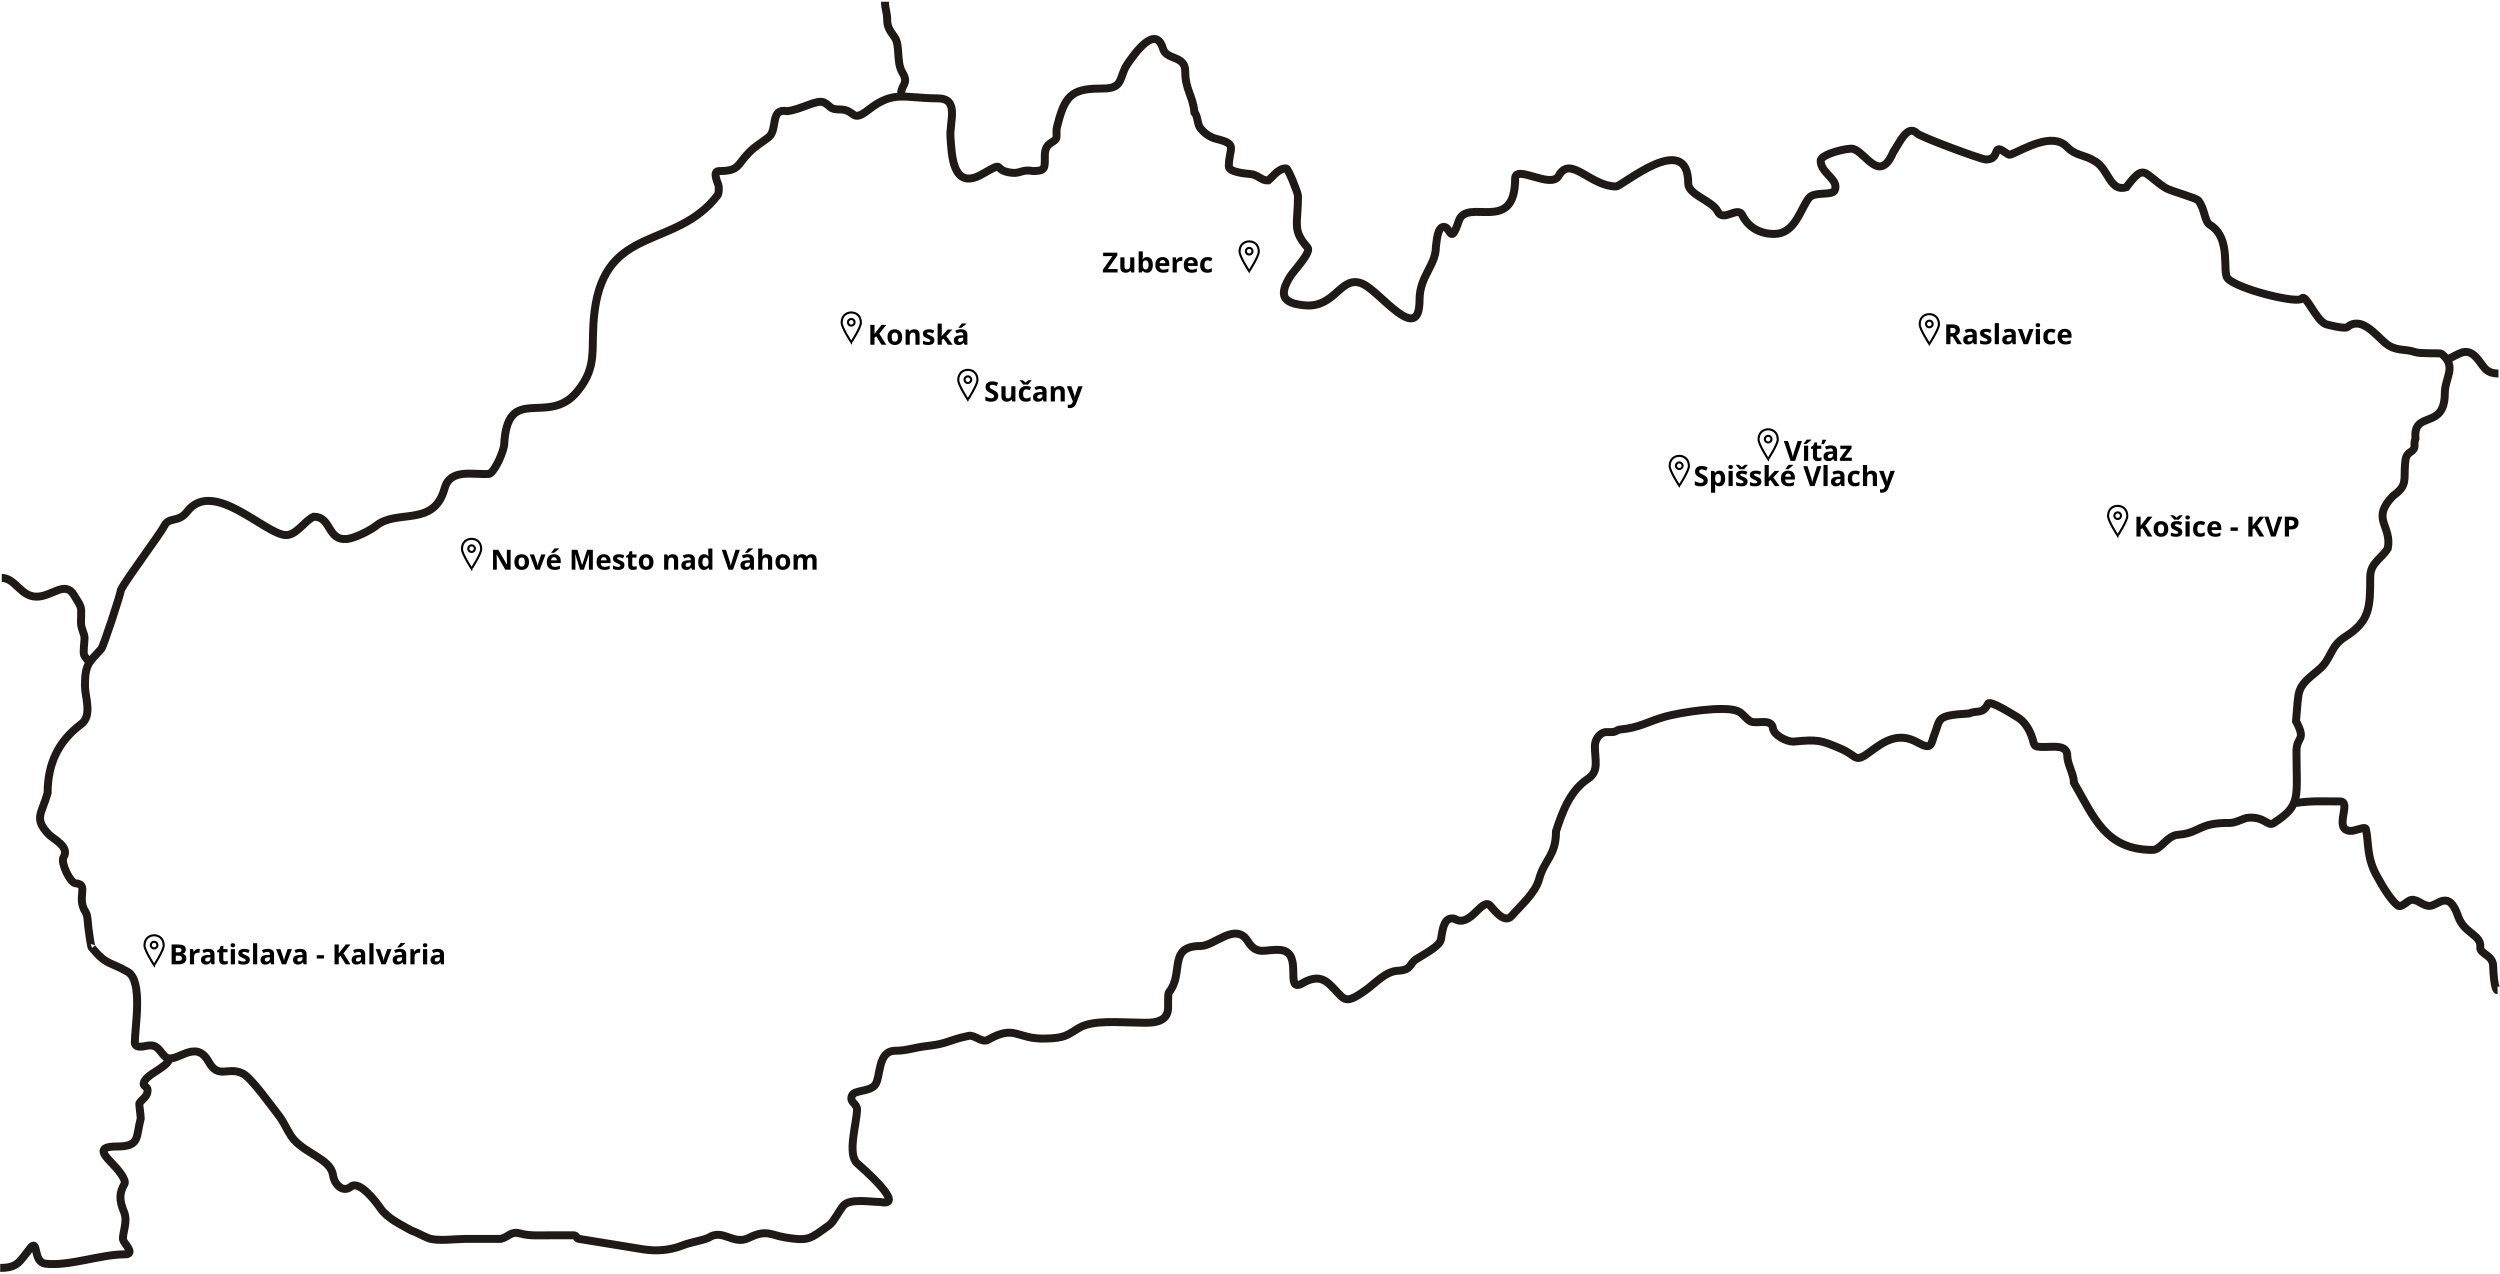
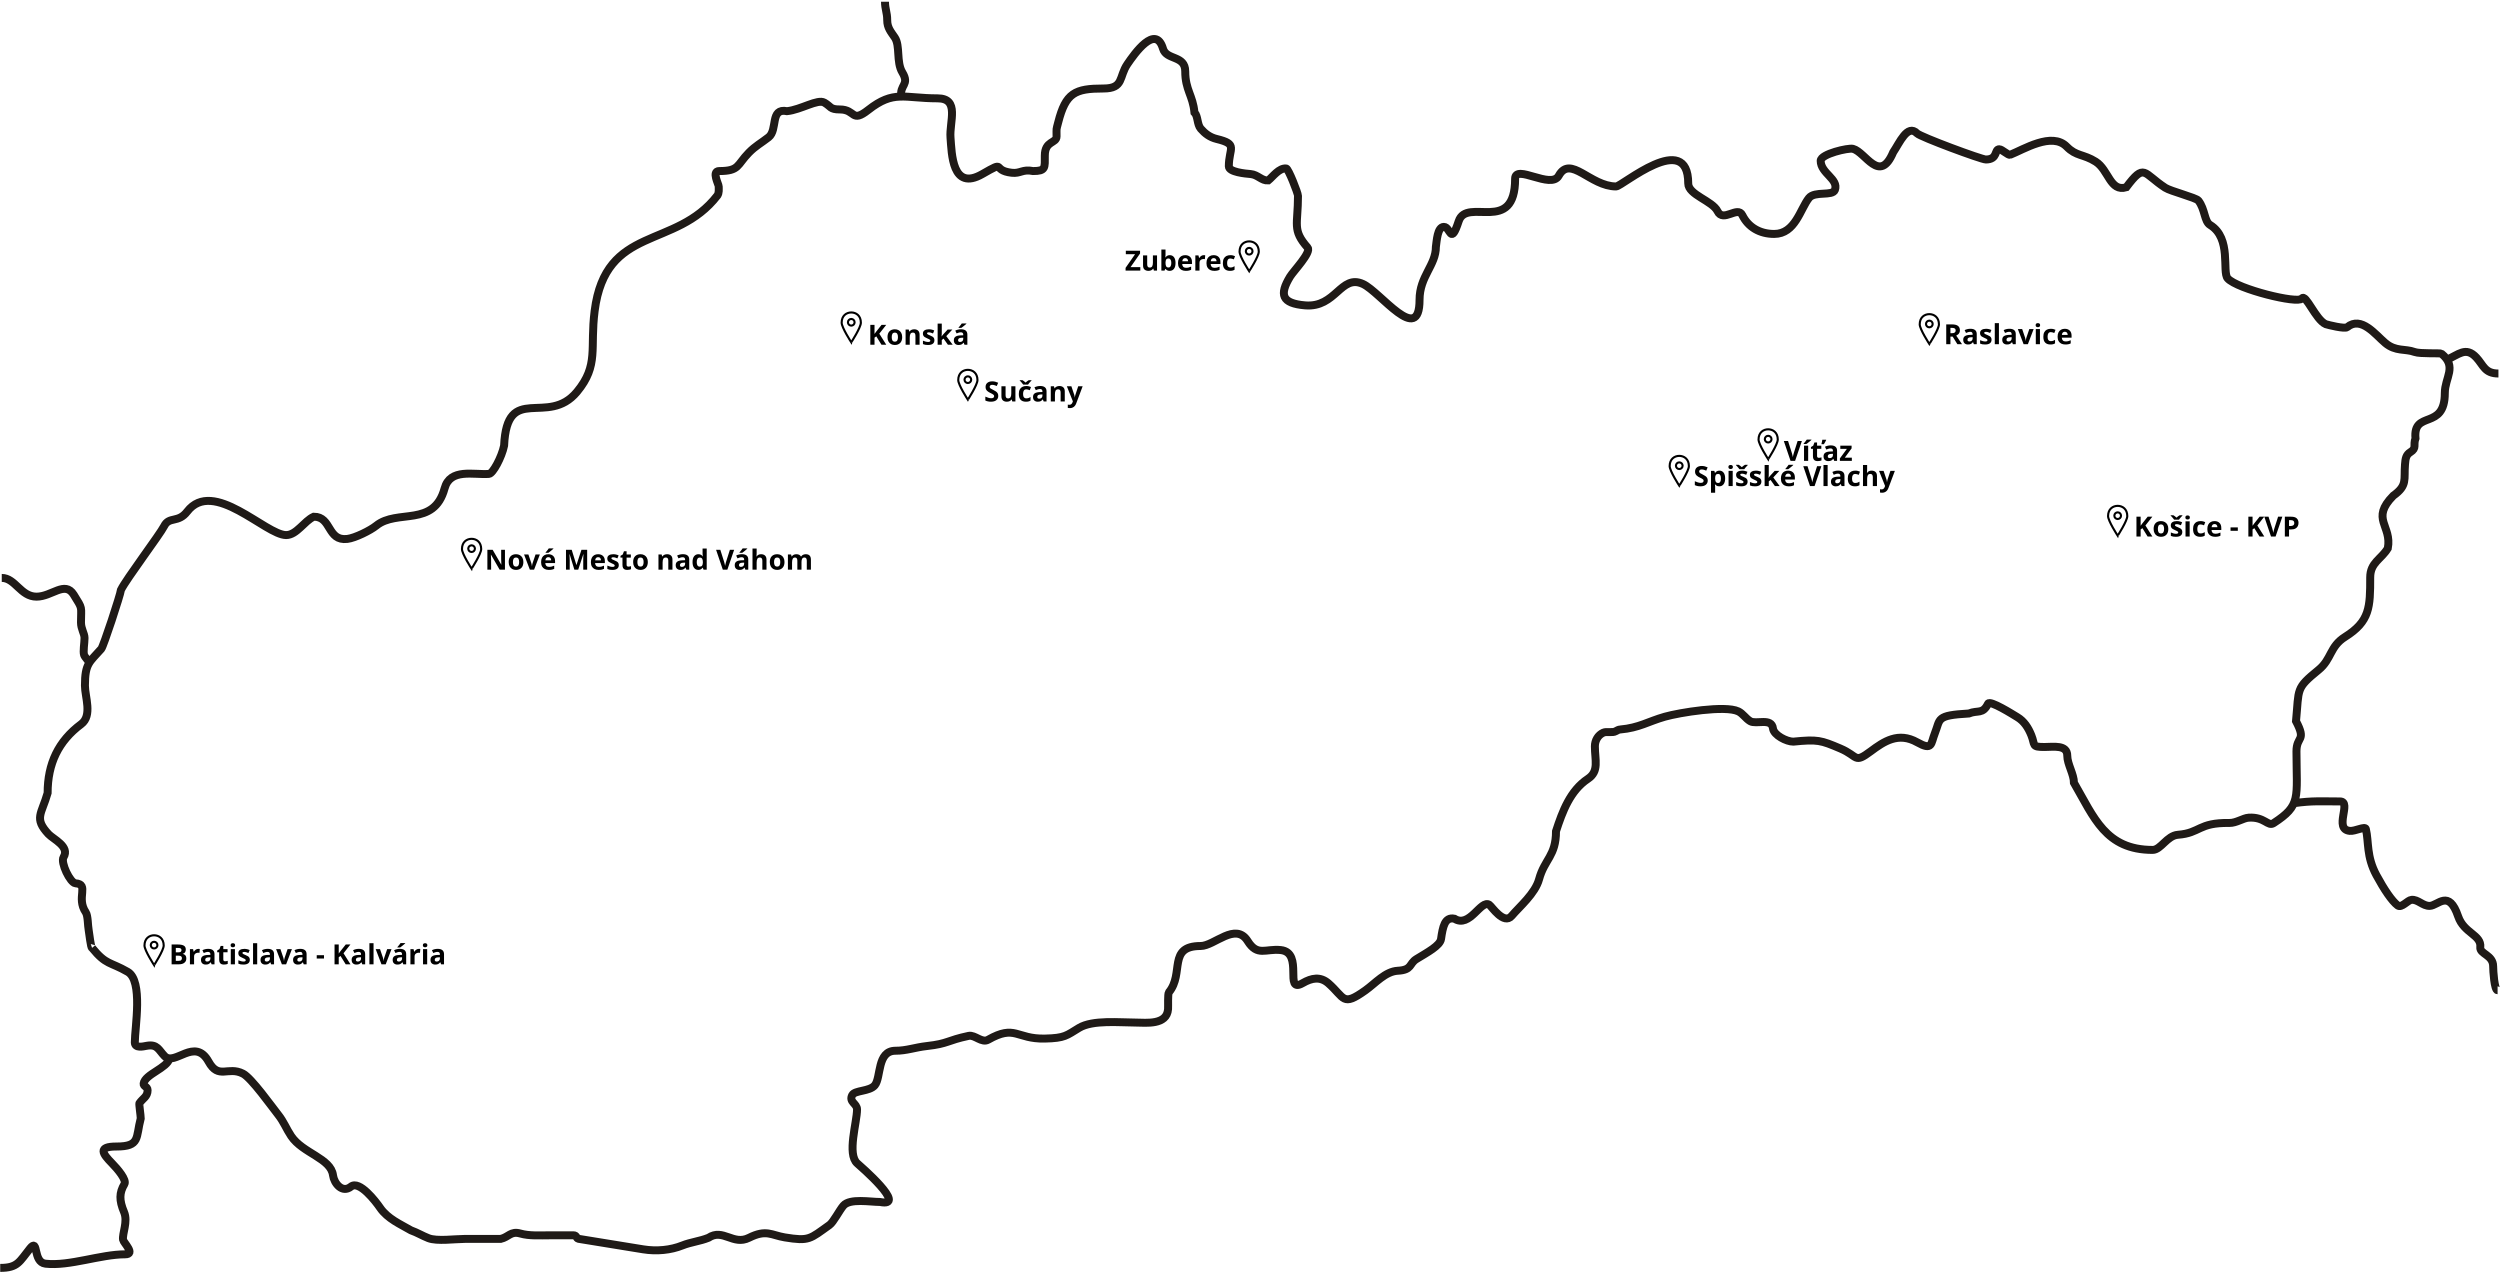
<svg xmlns="http://www.w3.org/2000/svg" xml:space="preserve" width="2642px" height="1346px" style="shape-rendering:geometricPrecision; text-rendering:geometricPrecision; image-rendering:optimizeQuality; fill-rule:evenodd; clip-rule:evenodd" viewBox="0 0 2642 1346" version="1.1" id="svg32">
  <defs id="defs12">
    <style type="text/css" id="style10">
    .str1 {stroke:#1F1A17;stroke-width:4.166}
    .str0 {stroke:#1F1A17;stroke-width:8.334}
    .fil0 {fill:none}
    .fil1 {fill:#1F1A17}
    .fnt0 {font-weight:normal;font-size:33.337;font-family:'Arial'}
   </style>
  </defs>
  <g id="layer4" style="display:inline">
    <path style="clip-rule:evenodd;fill:none;fill-rule:evenodd;stroke:#1f1a17;stroke-width:8.419;image-rendering:optimizeQuality;shape-rendering:geometricPrecision;text-rendering:geometricPrecision" id="path15" d="m 97.291,1001.703 c -1.271,0.432 -2.997,-15.829 -3.544,-18.534 -0.964,-4.763 -0.712,-15.452 -3.101,-18.986 -10.589,-15.663 4.15,-29.611 -10.871,-30.708 -5.537,-0.404 -16.067,-21.954 -12.606,-27.607 6.882,-11.239 -10.853,-18.934 -15.947,-24.411 -15.608,-16.777 -7.241,-21.051 -0.886,-43.397 0,-31.056 11.403,-54.871 35.438,-72.781 12.122,-9.034 3.987,-28.861 3.987,-40.685 0,-23.589 4.778,-24.657 17.276,-38.877 2.292,-2.606 20.128,-56.918 20.82,-62.384 5.726,-11.587 41.167,-58.537 45.626,-67.356 5.345,-10.572 14.779,-2.899 24.363,-15.37 27.459,-35.728 82.911,24.863 104.541,24.863 11.129,0 19.134,-14.891 29.236,-19.438 19.051,0 13.987,26.019 35.438,23.507 8.165,-0.956 24.346,-8.981 30.565,-14.014 22.152,-17.927 60.934,2.081 72.204,-39.329 5.902,-21.688 30.709,-14.102 46.955,-15.37 4.077,-0.318 13.379,-17.507 15.947,-29.836 3.091,-67.319 45.98,-19.3 77.077,-56.959 23.287,-28.2 13.543,-45.681 18.605,-85.439 11.667,-91.654 85.421,-64.427 129.79,-122.055 1.81,-2.892 1.329,-6.076 1.329,-9.493 0,-2.268 -7.727,-16.274 0.443,-16.274 21.541,0 18.589,-6.313 31.451,-19.438 7.011,-7.155 13.202,-10.295 20.82,-16.274 9.966,-7.824 1.141,-31.199 19.491,-27.575 14.726,-1.502 32.281,-13.16 39.424,-9.041 7.248,4.178 5.651,7.233 16.39,7.233 16.977,0 11.899,14.758 30.122,0.452 26.921,-21.132 37.785,-12.206 73.09,-12.206 23.858,0 12.371,24.838 13.732,41.589 1.342,16.524 1.52,56.957 33.666,38.425 26.372,-15.205 9.074,-3.927 31.008,-1.356 9.347,1.095 11.178,-4.062 22.591,-1.808 13.467,0 12.403,-3.469 12.403,-16.274 0,-16.033 12.403,-12.785 12.403,-20.343 0,-9.726 -0.485,-6.091 1.772,-14.918 7.972,-31.174 17.667,-35.712 47.841,-35.712 21.666,0 16.108,-12.365 25.249,-25.767 7.45,-10.925 29.82,-42.739 37.652,-16.274 3.661,12.367 23.477,6.66 23.477,23.959 0,19.678 8.027,25.255 9.745,43.397 3.866,3.946 2.679,12.601 6.645,17.178 4.486,5.18 9.666,9.109 16.833,10.849 23.183,5.631 12.846,9.504 12.846,28.932 0,6.125 17.553,7.674 23.034,8.137 7.634,0.646 11.623,7.24 18.605,6.781 4.801,-3.885 11.453,-13.454 19.048,-12.658 2.263,0.236 12.403,26.043 12.403,28.932 0,30.671 -6.414,35.808 10.188,54.699 4.275,4.863 -15.034,24.818 -18.605,30.74 -11.389,18.889 -8.955,28.181 15.947,30.288 32.61,2.761 37.645,-33.339 61.13,-22.603 18.451,8.436 59.801,65.799 59.801,16.726 0,-24.917 17.276,-36.326 17.276,-56.055 0.919,-6.105 1.502,-20.961 8.479,-21.024 7.04,-0.063 6.888,20.578 15.626,-6.03 8.465,-25.781 59.617,14.952 59.617,-44.823 0,-15.95 37.962,11.481 46.069,-3.164 12.444,-22.479 33.236,11.301 60.687,11.301 6.105,0 76.191,-60.41 76.191,-3.164 0,12.08 25.567,18.267 31.008,29.384 5.945,12.15 21.192,-6.031 26.135,4.069 6.245,12.762 18.445,19.891 33.666,19.891 22.311,0 27.476,-26.293 36.767,-37.973 6.104,-7.675 24.999,-1.615 27.464,-8.589 4.077,-11.536 -15.061,-17.457 -15.061,-30.74 0,-7.223 29.3,-13.916 34.109,-12.658 13.436,3.515 28.078,37.647 42.525,3.616 6.597,-9.674 15.067,-30.282 25.249,-19.891 3.605,3.679 67.901,27.575 72.647,27.575 12.947,0 8.863,-10.849 14.175,-10.849 2.817,0 9.575,6.639 11.517,5.877 13.985,-5.487 44.121,-24.591 59.801,-8.589 10.114,10.321 17.494,7.615 30.565,15.822 13.849,8.698 15.193,32.201 32.337,27.123 19.704,-26.143 17.578,-14.936 41.196,0.452 5.654,3.684 32.6,10.514 34.995,13.562 7.234,9.207 6.161,21.941 12.403,25.767 23.069,14.144 12.42,49.583 18.605,56.507 10.009,11.205 74.357,27.182 78.406,21.247 3.942,-5.778 14.578,22.557 25.249,27.123 2.765,0.873 20.156,5.182 22.591,3.164 14.887,-12.33 30.118,8.209 40.31,16.726 11.127,9.298 20.837,5.75 31.008,9.493 5.819,2.141 27.159,0.845 28.35,1.808 16.893,13.671 3.544,25.104 3.544,41.589 0,39.953 -33.799,17.502 -31.008,47.918 -2.653,7.229 1.612,10.115 -5.316,14.466 -4.753,2.984 -5.251,6.844 -5.759,13.11 -1.315,16.182 2.857,22.041 -12.403,33 -24.388,24.888 -1.151,31.303 -5.759,55.603 -6.95,11.528 -18.605,14.994 -18.605,30.74 0,31.649 -0.355,46.369 -26.578,62.836 -16.308,10.242 -14.078,23.519 -27.907,34.808 -24.504,20.006 -20.613,19.337 -23.92,54.247 11.374,21.767 0.424,15.247 0.471,32.074 0.142,49.754 5.072,56.684 -24.18,75.702 -6.011,3.908 -9.428,-6.842 -26.28,-5.772 -5.945,0.377 -13.045,5.69 -20.443,5.585 -33.066,-0.471 -30.479,10.664 -54.354,12.491 -11.605,0.888 -18.044,15.988 -26.709,15.988 -49.75,0 -61.978,-34.32 -83.17,-70.898 0,-8.972 -7.069,-19.799 -7.069,-28.629 0,-11.914 -14.525,-9.242 -24.078,-9.242 -13.966,0 -9.651,-1.785 -13.916,-12.398 -3.276,-8.153 -7.69,-14.881 -14.8,-19.161 -4.75,-2.858 -28.961,-18.211 -30.925,-14.202 -5.627,11.488 -10.603,6.53 -20.322,10.37 -35.099,2.054 -29.745,5.455 -36.006,21.19 -4.255,10.697 -2.21,18.444 -18.555,9.242 -19.996,-11.257 -35.313,-0.761 -49.038,9.468 -17.961,13.384 -12.872,5.305 -32.251,-2.93 -20.625,-8.765 -23.863,-9.761 -49.701,-7.214 -6.929,0 -20.508,-6.771 -21.427,-13.976 -1.485,-11.65 -17.856,-3.895 -24.078,-7.664 -4.889,-2.961 -7.699,-8.027 -12.591,-10.37 -13.841,-6.63 -62.397,1.344 -77.534,5.636 -17.757,5.033 -27.203,11.774 -47.271,13.525 -1.514,0 -3.554,1.179 -4.639,1.803 -3.577,2.064 -9.684,-0.054 -13.254,1.578 -5.496,2.515 -8.836,8.218 -8.836,14.427 0,14.467 4.693,26.319 -7.29,34.265 -18.85,12.497 -26.96,34.523 -33.797,55.455 0,26.161 -12.117,29.498 -17.892,50.721 -4.114,15.116 -20.725,29.008 -28.989,38.768 -8.266,9.763 -20.993,-9.955 -23.584,-11.717 -8.896,-6.05 -20.569,24.992 -36.889,14.653 -10.308,-2.173 -12.299,8.79 -14.137,21.415 -1.034,7.099 -14.398,14.113 -25.937,21.194 -8.1,4.97 -4.349,11.573 -19.788,12.395 -13.089,0.697 -23.703,13.253 -34.239,20.739 -24.676,17.533 -21.37,8.064 -39.319,-7.664 -8.434,-7.105 -17.225,-5.608 -26.949,0 -20.373,11.748 1.664,-32.32 -23.194,-34.941 -16.031,-1.689 -24.577,7.023 -34.901,-9.468 -12.845,-20.516 -35.324,5.185 -49.701,5.185 -35.342,0 -17.074,29.014 -33.576,48.917 -1.301,1.925 -0.648,14.682 -0.884,17.809 -1.288,17.136 -23.549,14.261 -33.576,14.202 -17.462,0 -46.014,-3.119 -60.525,5.636 -13.291,8.018 -14.806,10.82 -36.227,11.271 -30.251,0.636 -30.978,-15.139 -59.817,1.213 -6.693,3.794 -13.868,-5.337 -20.465,-4.109 -23.467,4.979 -21.319,8.21 -44.302,10.787 -12.58,1.41 -21.416,4.959 -33.134,4.959 -19.739,0 -15.02,28.222 -21.869,36.519 -5.5,6.665 -21.137,5.11 -23.857,10.37 -3.811,7.374 5.08,8.835 5.08,15.104 0,13.609 -10.794,47.296 0.221,57.032 2.575,2.277 54.144,46.742 24.078,40.802 -10.28,0 -31.835,-4.003 -38.657,3.832 -4.352,4.998 -10.494,17.454 -14.8,20.514 -20.745,14.739 -21.148,17.358 -47.271,13.075 -14.047,-2.304 -19.342,-8.789 -37.773,0.451 -16.722,8.382 -27.455,-10.295 -42.853,0 -9.047,3.636 -18.628,4.506 -27.612,8.115 -12.211,4.906 -27.123,6.364 -41.307,4.058 l -68.416,-11.127 c -2.54,-0.64 -1.754,-3.7 -5.163,-3.7 h -7.8 -17.028 c -10.702,0 -21.854,0.843 -31.529,-1.906 -10.088,-2.865 -12.172,3.766 -20.653,5.718 h -37.901 c -10.381,0 -29.477,2.747 -38.45,-0.785 -6.747,-2.657 -11.717,-5.83 -18.475,-8.264 -10.879,-6.349 -24.708,-12.177 -32.692,-23.895 -4.455,-6.539 -21.956,-29.35 -30.704,-22.317 -9.258,7.44 -17.937,-3.612 -18.997,-11.947 -2.302,-18.108 -31.958,-23.183 -44.231,-41.459 -5.008,-7.458 -7.703,-15.022 -13.732,-22.603 -6.511,-8.185 -28.244,-38.827 -37.209,-43.397 -15.967,-8.137 -25.659,6.599 -36.324,-12.658 -14.614,-26.387 -35.666,5.192 -46.512,-5.877 -6.264,-6.393 -7.509,-12.99 -19.048,-10.849 -3.365,0.625 -12.403,2.893 -12.403,-3.616 0,-15.72 9.017,-65.05 -7.53,-74.589 -18.874,-10.882 -22.561,-6.834 -37.652,-25.315 m 81.845,116.796 c -2.181,10.227 -26.05,16.731 -27.36,26.662 -0.396,2.997 4.21,3.083 4.21,6.922 0,7.03 -4.999,8.472 -8.654,13.844 -0.51,0.749 1.403,13.186 1.403,15.992 -5.357,20.31 -0.339,29.72 -25.703,29.72 -20.068,0 -14.692,7.509 -4.692,17.715 6.005,6.129 15.771,17.573 13.121,22.019 -5.436,9.121 -5.638,17.054 -0.353,29.574 4.3,10.184 -2.088,22.619 -1.044,29.286 0.468,2.991 13.44,15.314 2.345,15.314 -26.296,0 -58.909,12.768 -84.373,9.912 -13.577,-1.524 -7.131,-27.48 -16.139,-16.309 -11.444,14.195 -13.015,20.755 -31.681,20.755 M 94.242,700.727 c 0.417,-1.495 -4.517,-5.938 -5.381,-8.593 -1.204,-3.696 0.468,-12.548 0.468,-17.901 0,-4.858 -3.742,-9.426 -3.742,-16.469 0,-17.435 2.234,-13.464 -7.718,-29.358 -9.358,-14.943 -23.038,2.148 -39.293,2.148 -16.8,0 -22.47,-19.811 -36.72,-19.811 M 952.555,102.057 c -2.13,-12.583 9.112,-12.142 0.999,-25.596 -6.551,-10.867 -2.037,-28.141 -7.972,-36.85 -4.033,-5.919 -7.972,-10.3 -7.972,-18.186 0,-8.424 -2.344,-11.664 -2.344,-19.622 M 2585.966,380.011 c 12.094,-4.926 19.802,-14.249 30.988,-2.225 7.645,8.217 8.828,16.947 23.389,16.947 m -216.218,454.117 c 19.377,-2.826 29.77,-1.881 48.848,-1.881 12.822,0 -7.275,29.428 10.317,31.107 5.686,0.542 16.148,-5.299 16.943,-1.97 3.299,13.811 0.385,28.87 11.195,48.87 7.904,14.624 16.232,27.208 22.511,31.939 3.968,2.988 10.453,-5.573 14.538,-5.963 6.874,-0.658 11.849,6.563 19.2,6.401 8.907,-0.195 20.127,-18.191 30.128,11.159 6.09,17.876 24.764,19.396 23.359,32.558 -0.767,7.185 13.6,8.024 13.6,20.1 0,4.746 1.295,25.365 4.69,25.365" class="fil0 str0" />
  </g>
  <g id="g4557" transform="matrix(2.116199,0,0,1.097315,-4450.91,274.6166)" style="stroke:#000000;stroke-width:17.206;stroke-miterlimit:4;stroke-dasharray:none;stroke-opacity:1">
    <g id="g4578">
      <text transform="scale(0.7200909,1.388713)" id="text4571" y="156.869" x="4095.295" style="font-style:normal;font-variant:normal;font-weight:normal;font-stretch:normal;font-size:31.499px;line-height:125%;font-family:Wingdings;-inkscape-font-specification:Wingdings;letter-spacing:0px;word-spacing:-0.807px;fill:#000000;fill-opacity:1;stroke:none;stroke-width:0.656px;stroke-linecap:butt;stroke-linejoin:miter;stroke-opacity:1" xml:space="preserve">
        <tspan style="font-style:normal;font-variant:normal;font-weight:bold;font-stretch:normal;font-size:19.249px;font-family:sans-serif;-inkscape-font-specification:'sans-serif Bold';stroke-width:0.656px" y="156.869" x="4095.295" id="tspan4569">Spišské Vlachy</tspan>
      </text>
      <g id="g4552-2-5-2-5-0-72" transform="matrix(0.02736206,0,0,0.05276842,2938.214,188.3754)" style="clip-rule:evenodd;fill:none;fill-rule:evenodd;stroke:#000000;stroke-width:38.38;stroke-miterlimit:4;stroke-dasharray:none;stroke-opacity:1;image-rendering:optimizeQuality;shape-rendering:geometricPrecision;text-rendering:geometricPrecision">
        <path id="path4550-2-21-0-6-4-7" d="m 133.383,551.7 c 0,0.1 0.2,0.3 0.2,0.3 0,0 175.2,-269 175.2,-357.4 0,-130.1 -88.8,-186.7 -175.4,-186.9 -86.6,0.2 -175.4,56.8 -175.4,186.9 0,88.4 175.3,357.4 175.3,357.4 0,0 0.1,-0.3 0.1,-0.3 z M 72.683,187.2 c 0,-33.6 27.2,-60.8 60.8,-60.8 33.6,0 60.8,27.2 60.8,60.8 0,33.6 -27.3,60.8 -60.9,60.8 -33.5,0 -60.7,-27.2 -60.7,-60.8 z" style="fill:none;stroke-width:38.38;stroke-miterlimit:4;stroke-dasharray:none" />
      </g>
    </g>
  </g>
  <g style="stroke:#000000;stroke-width:17.206;stroke-miterlimit:4;stroke-dasharray:none;stroke-opacity:1" transform="matrix(2.116199,0,0,1.097315,-4682.294,212.9604)" id="g4592">
    <g id="g4590" transform="translate(-301.1202,-79.93028)">
      <text xml:space="preserve" style="font-style:normal;font-variant:normal;font-weight:normal;font-stretch:normal;font-size:31.499px;line-height:125%;font-family:Wingdings;-inkscape-font-specification:Wingdings;letter-spacing:0px;word-spacing:-0.807px;fill:#000000;fill-opacity:1;stroke:none;stroke-width:0.656px;stroke-linecap:butt;stroke-linejoin:miter;stroke-opacity:1" x="4092.67" y="156.869" id="text4588" transform="scale(0.7200909,1.388713)">
        <tspan id="tspan4586" x="4092.67" y="156.869" style="font-style:normal;font-variant:normal;font-weight:bold;font-stretch:normal;font-size:19.249px;font-family:sans-serif;-inkscape-font-specification:'sans-serif Bold';stroke-width:0.656px">Konská</tspan>
      </text>
      <g id="g4552-2-5-2-5-0-6" transform="matrix(0.02736206,0,0,0.05276842,2935.175,186.3731)" style="clip-rule:evenodd;fill:none;fill-rule:evenodd;stroke:#000000;stroke-width:38.38;stroke-miterlimit:4;stroke-dasharray:none;stroke-opacity:1;image-rendering:optimizeQuality;shape-rendering:geometricPrecision;text-rendering:geometricPrecision">
        <path id="path4550-2-21-0-6-4-4" d="m 133.383,551.7 c 0,0.1 0.2,0.3 0.2,0.3 0,0 175.2,-269 175.2,-357.4 0,-130.1 -88.8,-186.7 -175.4,-186.9 -86.6,0.2 -175.4,56.8 -175.4,186.9 0,88.4 175.3,357.4 175.3,357.4 0,0 0.1,-0.3 0.1,-0.3 z M 72.683,187.2 c 0,-33.6 27.2,-60.8 60.8,-60.8 33.6,0 60.8,27.2 60.8,60.8 0,33.6 -27.3,60.8 -60.9,60.8 -33.5,0 -60.7,-27.2 -60.7,-60.8 z" style="fill:none;stroke-width:38.38;stroke-miterlimit:4;stroke-dasharray:none" />
      </g>
    </g>
  </g>
  <g id="g4606" transform="matrix(2.116199,0,0,1.097315,-6020.493,357.2561)" style="stroke:#000000;stroke-width:17.206;stroke-miterlimit:4;stroke-dasharray:none;stroke-opacity:1">
    <g id="g4604" transform="translate(388.2421,-169.6479)">
      <text transform="scale(0.7200909,1.388713)" id="text4602" y="166.122" x="4094.121" style="font-style:normal;font-variant:normal;font-weight:normal;font-stretch:normal;font-size:31.499px;line-height:125%;font-family:Wingdings;-inkscape-font-specification:Wingdings;letter-spacing:0px;word-spacing:-0.807px;fill:#000000;fill-opacity:1;stroke:none;stroke-width:0.656px;stroke-linecap:butt;stroke-linejoin:miter;stroke-opacity:1" xml:space="preserve">
        <tspan style="font-style:normal;font-variant:normal;font-weight:bold;font-stretch:normal;font-size:19.249px;font-family:sans-serif;-inkscape-font-specification:'sans-serif Bold';stroke-width:0.656px" y="166.122" x="4094.121" id="tspan5214">Sučany</tspan>
      </text>
      <text transform="scale(0.7200909,1.388713)" id="text5224" y="185.06" x="4092.946" style="font-style:normal;font-variant:normal;font-weight:normal;font-stretch:normal;font-size:31.499px;line-height:125%;font-family:Wingdings;-inkscape-font-specification:Wingdings;letter-spacing:0px;word-spacing:-0.807px;fill:#000000;fill-opacity:1;stroke:none;stroke-width:0.656px;stroke-linecap:butt;stroke-linejoin:miter;stroke-opacity:1" xml:space="preserve">
        <tspan style="font-style:normal;font-variant:normal;font-weight:bold;font-stretch:normal;font-size:19.249px;font-family:sans-serif;-inkscape-font-specification:'sans-serif Bold';stroke-width:0.656px" y="213.879" x="4092.946" id="tspan5222" />
      </text>
      <g id="g4552-2-5-2-5-0-9" transform="matrix(0.02736206,0,0,0.05276842,2936.397,199.8586)" style="clip-rule:evenodd;fill:none;fill-rule:evenodd;stroke:#000000;stroke-width:38.38;stroke-miterlimit:4;stroke-dasharray:none;stroke-opacity:1;image-rendering:optimizeQuality;shape-rendering:geometricPrecision;text-rendering:geometricPrecision">
        <path id="path4550-2-21-0-6-4-5" d="m 133.383,551.7 c 0,0.1 0.2,0.3 0.2,0.3 0,0 175.2,-269 175.2,-357.4 0,-130.1 -88.8,-186.7 -175.4,-186.9 -86.6,0.2 -175.4,56.8 -175.4,186.9 0,88.4 175.3,357.4 175.3,357.4 0,0 0.1,-0.3 0.1,-0.3 z M 72.683,187.2 c 0,-33.6 27.2,-60.8 60.8,-60.8 33.6,0 60.8,27.2 60.8,60.8 0,33.6 -27.3,60.8 -60.9,60.8 -33.5,0 -60.7,-27.2 -60.7,-60.8 z" style="fill:none;stroke-width:38.38;stroke-miterlimit:4;stroke-dasharray:none" />
      </g>
    </g>
  </g>
  <g style="stroke:#000000;stroke-width:17.206;stroke-miterlimit:4;stroke-dasharray:none;stroke-opacity:1" transform="matrix(2.116199,0,0,1.097315,-4617.81,592.0678)" id="g4648">
    <g id="g4646" transform="translate(-521.8854,-208.7975)">
-       <text xml:space="preserve" style="font-style:normal;font-variant:normal;font-weight:normal;font-stretch:normal;font-size:31.499px;line-height:125%;font-family:Wingdings;-inkscape-font-specification:Wingdings;letter-spacing:0px;word-spacing:-0.807px;fill:#000000;fill-opacity:1;stroke:none;stroke-width:0.656px;stroke-linecap:butt;stroke-linejoin:miter;stroke-opacity:1" x="4095.295" y="156.869" id="text4644" transform="scale(0.7200909,1.388713)">
-         <tspan id="tspan4642" x="4095.295" y="156.869" style="font-style:normal;font-variant:normal;font-weight:bold;font-stretch:normal;font-size:19.249px;font-family:sans-serif;-inkscape-font-specification:'sans-serif Bold';stroke-width:0.656px">Nové Mesto nad Váhom</tspan>
+       <text xml:space="preserve" style="font-style:normal;font-variant:normal;font-weight:normal;font-stretch:normal;font-size:31.499px;line-height:125%;font-family:Wingdings;-inkscape-font-specification:Wingdings;letter-spacing:0px;word-spacing:-0.807px;fill:#000000;fill-opacity:1;stroke:none;stroke-width:0.656px;stroke-linecap:butt;stroke-linejoin:miter;stroke-opacity:1" x="4091.358" y="156.869" id="text4644" transform="scale(0.7200909,1.388713)">
+         <tspan id="tspan4642" x="4091.358" y="156.869" style="font-style:normal;font-variant:normal;font-weight:bold;font-stretch:normal;font-size:19.249px;font-family:sans-serif;-inkscape-font-specification:'sans-serif Bold';stroke-width:0.656px">Nové Mesto nad Váhom</tspan>
      </text>
      <g id="g4552-2-5-2-5-0-0" transform="matrix(0.02736206,0,0,0.05276842,2935.86,187.7584)" style="clip-rule:evenodd;fill:none;fill-rule:evenodd;stroke:#000000;stroke-width:38.38;stroke-miterlimit:4;stroke-dasharray:none;stroke-opacity:1;image-rendering:optimizeQuality;shape-rendering:geometricPrecision;text-rendering:geometricPrecision">
        <path id="path4550-2-21-0-6-4-48" d="m 133.383,551.7 c 0,0.1 0.2,0.3 0.2,0.3 0,0 175.2,-269 175.2,-357.4 0,-130.1 -88.8,-186.7 -175.4,-186.9 -86.6,0.2 -175.4,56.8 -175.4,186.9 0,88.4 175.3,357.4 175.3,357.4 0,0 0.1,-0.3 0.1,-0.3 z M 72.683,187.2 c 0,-33.6 27.2,-60.8 60.8,-60.8 33.6,0 60.8,27.2 60.8,60.8 0,33.6 -27.3,60.8 -60.9,60.8 -33.5,0 -60.7,-27.2 -60.7,-60.8 z" style="fill:none;stroke-width:38.38;stroke-miterlimit:4;stroke-dasharray:none" />
      </g>
    </g>
  </g>
  <g id="g4662" transform="matrix(2.116199,0,0,1.097315,-4351.501,237.9713)" style="stroke:#000000;stroke-width:17.206;stroke-miterlimit:4;stroke-dasharray:none;stroke-opacity:1">
    <g id="g4660">
      <text transform="scale(0.7200909,1.388713)" id="text4658" y="163.431" x="4092.67" style="font-style:normal;font-variant:normal;font-weight:normal;font-stretch:normal;font-size:31.499px;line-height:125%;font-family:Wingdings;-inkscape-font-specification:Wingdings;letter-spacing:0px;word-spacing:-0.807px;fill:#000000;fill-opacity:1;stroke:none;stroke-width:0.656px;stroke-linecap:butt;stroke-linejoin:miter;stroke-opacity:1" xml:space="preserve">
        <tspan style="font-style:normal;font-variant:normal;font-weight:bold;font-stretch:normal;font-size:19.249px;font-family:sans-serif;-inkscape-font-specification:'sans-serif Bold';stroke-width:0.656px" y="163.431" x="4092.67" id="tspan4656">Víťaz</tspan>
      </text>
      <g id="g4552-2-5-2-5-0-2" transform="matrix(0.02736206,0,0,0.05276842,2935.625,196.185)" style="clip-rule:evenodd;fill:none;fill-rule:evenodd;stroke:#000000;stroke-width:38.38;stroke-miterlimit:4;stroke-dasharray:none;stroke-opacity:1;image-rendering:optimizeQuality;shape-rendering:geometricPrecision;text-rendering:geometricPrecision">
        <path id="path4550-2-21-0-6-4-2" d="m 133.383,551.7 c 0,0.1 0.2,0.3 0.2,0.3 0,0 175.2,-269 175.2,-357.4 0,-130.1 -88.8,-186.7 -175.4,-186.9 -86.6,0.2 -175.4,56.8 -175.4,186.9 0,88.4 175.3,357.4 175.3,357.4 0,0 0.1,-0.3 0.1,-0.3 z M 72.683,187.2 c 0,-33.6 27.2,-60.8 60.8,-60.8 33.6,0 60.8,27.2 60.8,60.8 0,33.6 -27.3,60.8 -60.9,60.8 -33.5,0 -60.7,-27.2 -60.7,-60.8 z" style="fill:none;stroke-width:38.38;stroke-miterlimit:4;stroke-dasharray:none" />
      </g>
    </g>
  </g>
  <g id="g4690" transform="matrix(2.116199,0,0,1.097315,-6053.923,770.0289)" style="stroke:#000000;stroke-width:17.206;stroke-miterlimit:4;stroke-dasharray:none;stroke-opacity:1">
    <g id="g4688">
      <text transform="scale(0.7200909,1.388713)" id="text4686" y="163.431" x="4090.045" style="font-style:normal;font-variant:normal;font-weight:normal;font-stretch:normal;font-size:31.499px;line-height:125%;font-family:Wingdings;-inkscape-font-specification:Wingdings;letter-spacing:0px;word-spacing:-0.807px;fill:#000000;fill-opacity:1;stroke:none;stroke-width:0.656px;stroke-linecap:butt;stroke-linejoin:miter;stroke-opacity:1" xml:space="preserve">
        <tspan style="font-style:normal;font-variant:normal;font-weight:bold;font-stretch:normal;font-size:19.249px;font-family:sans-serif;-inkscape-font-specification:'sans-serif Bold';stroke-width:0.656px" y="163.431" x="4090.045" id="tspan4684">Bratislava - Kalvária</tspan>
      </text>
      <g id="g4552-2-5-2-5-0-7" transform="matrix(0.02736206,0,0,0.05276842,2934.056,198.6035)" style="clip-rule:evenodd;fill:none;fill-rule:evenodd;stroke:#000000;stroke-width:38.38;stroke-miterlimit:4;stroke-dasharray:none;stroke-opacity:1;image-rendering:optimizeQuality;shape-rendering:geometricPrecision;text-rendering:geometricPrecision">
        <path id="path4550-2-21-0-6-4-1" d="m 133.383,551.7 c 0,0.1 0.2,0.3 0.2,0.3 0,0 175.2,-269 175.2,-357.4 0,-130.1 -88.8,-186.7 -175.4,-186.9 -86.6,0.2 -175.4,56.8 -175.4,186.9 0,88.4 175.3,357.4 175.3,357.4 0,0 0.1,-0.3 0.1,-0.3 z M 72.683,187.2 c 0,-33.6 27.2,-60.8 60.8,-60.8 33.6,0 60.8,27.2 60.8,60.8 0,33.6 -27.3,60.8 -60.9,60.8 -33.5,0 -60.7,-27.2 -60.7,-60.8 z" style="fill:none;stroke-width:38.38;stroke-miterlimit:4;stroke-dasharray:none" />
      </g>
    </g>
  </g>
  <g style="stroke:#000000;stroke-width:17.206;stroke-miterlimit:4;stroke-dasharray:none;stroke-opacity:1" transform="matrix(2.116199,0,0,1.097315,-4477.515,308.6261)" id="g4570">
    <g id="g4568" transform="translate(232.5091,17.61041)">
      <text xml:space="preserve" style="font-style:normal;font-variant:normal;font-weight:normal;font-stretch:normal;font-size:31.499px;line-height:125%;font-family:Wingdings;-inkscape-font-specification:Wingdings;letter-spacing:0px;word-spacing:-0.807px;fill:#000000;fill-opacity:1;stroke:none;stroke-width:0.656px;stroke-linecap:butt;stroke-linejoin:miter;stroke-opacity:1" x="4095.295" y="156.869" id="text4565" transform="scale(0.7200909,1.388713)">
        <tspan id="tspan4563" x="4095.295" y="156.869" style="font-style:normal;font-variant:normal;font-weight:bold;font-stretch:normal;font-size:19.249px;font-family:sans-serif;-inkscape-font-specification:'sans-serif Bold';stroke-width:0.656px">Košice - KVP</tspan>
      </text>
      <g id="g4552-2-5-2-5-0-615" transform="matrix(0.02736206,0,0,0.05276842,2937.208,187.9038)" style="clip-rule:evenodd;fill:none;fill-rule:evenodd;stroke:#000000;stroke-width:38.38;stroke-miterlimit:4;stroke-dasharray:none;stroke-opacity:1;image-rendering:optimizeQuality;shape-rendering:geometricPrecision;text-rendering:geometricPrecision">
        <path id="path4550-2-21-0-6-4-9" d="m 133.383,551.7 c 0,0.1 0.2,0.3 0.2,0.3 0,0 175.2,-269 175.2,-357.4 0,-130.1 -88.8,-186.7 -175.4,-186.9 -86.6,0.2 -175.4,56.8 -175.4,186.9 0,88.4 175.3,357.4 175.3,357.4 0,0 0.1,-0.3 0.1,-0.3 z M 72.683,187.2 c 0,-33.6 27.2,-60.8 60.8,-60.8 33.6,0 60.8,27.2 60.8,60.8 0,33.6 -27.3,60.8 -60.9,60.8 -33.5,0 -60.7,-27.2 -60.7,-60.8 z" style="fill:none;stroke-width:38.38;stroke-miterlimit:4;stroke-dasharray:none" />
      </g>
    </g>
  </g>
  <g id="g4573" transform="matrix(2.116199,0,0,1.097315,-2961.092,233.2761)" style="stroke:#000000;stroke-width:17.206;stroke-miterlimit:4;stroke-dasharray:none;stroke-opacity:1">
    <g transform="translate(-915.2026,-168.0167)" id="g4571">
-       <text transform="scale(0.7200909,1.388713)" id="text4569" y="156.869" x="3978.483" style="font-style:normal;font-variant:normal;font-weight:normal;font-stretch:normal;font-size:31.499px;line-height:125%;font-family:Wingdings;-inkscape-font-specification:Wingdings;letter-spacing:0px;word-spacing:-0.807px;fill:#000000;fill-opacity:1;stroke:none;stroke-width:0.656px;stroke-linecap:butt;stroke-linejoin:miter;stroke-opacity:1" xml:space="preserve">
-         <tspan style="font-style:normal;font-variant:normal;font-weight:bold;font-stretch:normal;font-size:19.249px;font-family:sans-serif;-inkscape-font-specification:'sans-serif Bold';stroke-width:0.656px" y="156.869" x="3978.483" id="tspan4567">Zuberec</tspan>
+       <text transform="scale(0.7200909,1.388713)" id="text4569" y="155.557" x="3994.233" style="font-style:normal;font-variant:normal;font-weight:normal;font-stretch:normal;font-size:31.499px;line-height:125%;font-family:Wingdings;-inkscape-font-specification:Wingdings;letter-spacing:0px;word-spacing:-0.807px;fill:#000000;fill-opacity:1;stroke:none;stroke-width:0.656px;stroke-linecap:butt;stroke-linejoin:miter;stroke-opacity:1" xml:space="preserve">
+         <tspan style="font-style:normal;font-variant:normal;font-weight:bold;font-stretch:normal;font-size:19.249px;font-family:sans-serif;-inkscape-font-specification:'sans-serif Bold';stroke-width:0.656px" y="155.557" x="3994.233" id="tspan4567">Zuberec</tspan>
      </text>
      <g id="g4552-2-5-2-5-0" transform="matrix(0.02736206,0,0,0.05276842,2934.621,187.4934)" style="clip-rule:evenodd;fill:none;fill-rule:evenodd;stroke:#000000;stroke-width:38.38;stroke-miterlimit:4;stroke-dasharray:none;stroke-opacity:1;image-rendering:optimizeQuality;shape-rendering:geometricPrecision;text-rendering:geometricPrecision">
        <path id="path4550-2-21-0-6-4" d="m 133.383,551.7 c 0,0.1 0.2,0.3 0.2,0.3 0,0 175.2,-269 175.2,-357.4 0,-130.1 -88.8,-186.7 -175.4,-186.9 -86.6,0.2 -175.4,56.8 -175.4,186.9 0,88.4 175.3,357.4 175.3,357.4 0,0 0.1,-0.3 0.1,-0.3 z M 72.683,187.2 c 0,-33.6 27.2,-60.8 60.8,-60.8 33.6,0 60.8,27.2 60.8,60.8 0,33.6 -27.3,60.8 -60.9,60.8 -33.5,0 -60.7,-27.2 -60.7,-60.8 z" style="fill:none;stroke-width:38.38;stroke-miterlimit:4;stroke-dasharray:none" />
      </g>
    </g>
  </g>
  <g id="g4602" transform="matrix(2.116199,0,0,1.097315,-4197.242,133.6806)" style="stroke:#000000;stroke-width:17.206;stroke-miterlimit:4;stroke-dasharray:none;stroke-opacity:1">
    <g id="g4600" transform="translate(5.075061,-8.156151)">
      <text transform="scale(0.7200909,1.388713)" id="text4598" y="156.869" x="4095.295" style="font-style:normal;font-variant:normal;font-weight:normal;font-stretch:normal;font-size:31.499px;line-height:125%;font-family:Wingdings;-inkscape-font-specification:Wingdings;letter-spacing:0px;word-spacing:-0.807px;fill:#000000;fill-opacity:1;stroke:none;stroke-width:0.656px;stroke-linecap:butt;stroke-linejoin:miter;stroke-opacity:1" xml:space="preserve">
        <tspan style="font-style:normal;font-variant:normal;font-weight:bold;font-stretch:normal;font-size:19.249px;font-family:sans-serif;-inkscape-font-specification:'sans-serif Bold';stroke-width:0.656px" y="156.869" x="4095.295" id="tspan4596">Raslavice</tspan>
      </text>
      <g id="g4552-2-5-2-5-0-61" transform="matrix(0.02736206,0,0,0.05276842,2938.143,188.4685)" style="clip-rule:evenodd;fill:none;fill-rule:evenodd;stroke:#000000;stroke-width:38.38;stroke-miterlimit:4;stroke-dasharray:none;stroke-opacity:1;image-rendering:optimizeQuality;shape-rendering:geometricPrecision;text-rendering:geometricPrecision">
        <path id="path4550-2-21-0-6-4-0" d="m 133.383,551.7 c 0,0.1 0.2,0.3 0.2,0.3 0,0 175.2,-269 175.2,-357.4 0,-130.1 -88.8,-186.7 -175.4,-186.9 -86.6,0.2 -175.4,56.8 -175.4,186.9 0,88.4 175.3,357.4 175.3,357.4 0,0 0.1,-0.3 0.1,-0.3 z M 72.683,187.2 c 0,-33.6 27.2,-60.8 60.8,-60.8 33.6,0 60.8,27.2 60.8,60.8 0,33.6 -27.3,60.8 -60.9,60.8 -33.5,0 -60.7,-27.2 -60.7,-60.8 z" style="fill:none;stroke-width:38.38;stroke-miterlimit:4;stroke-dasharray:none" />
      </g>
    </g>
  </g>
</svg>
